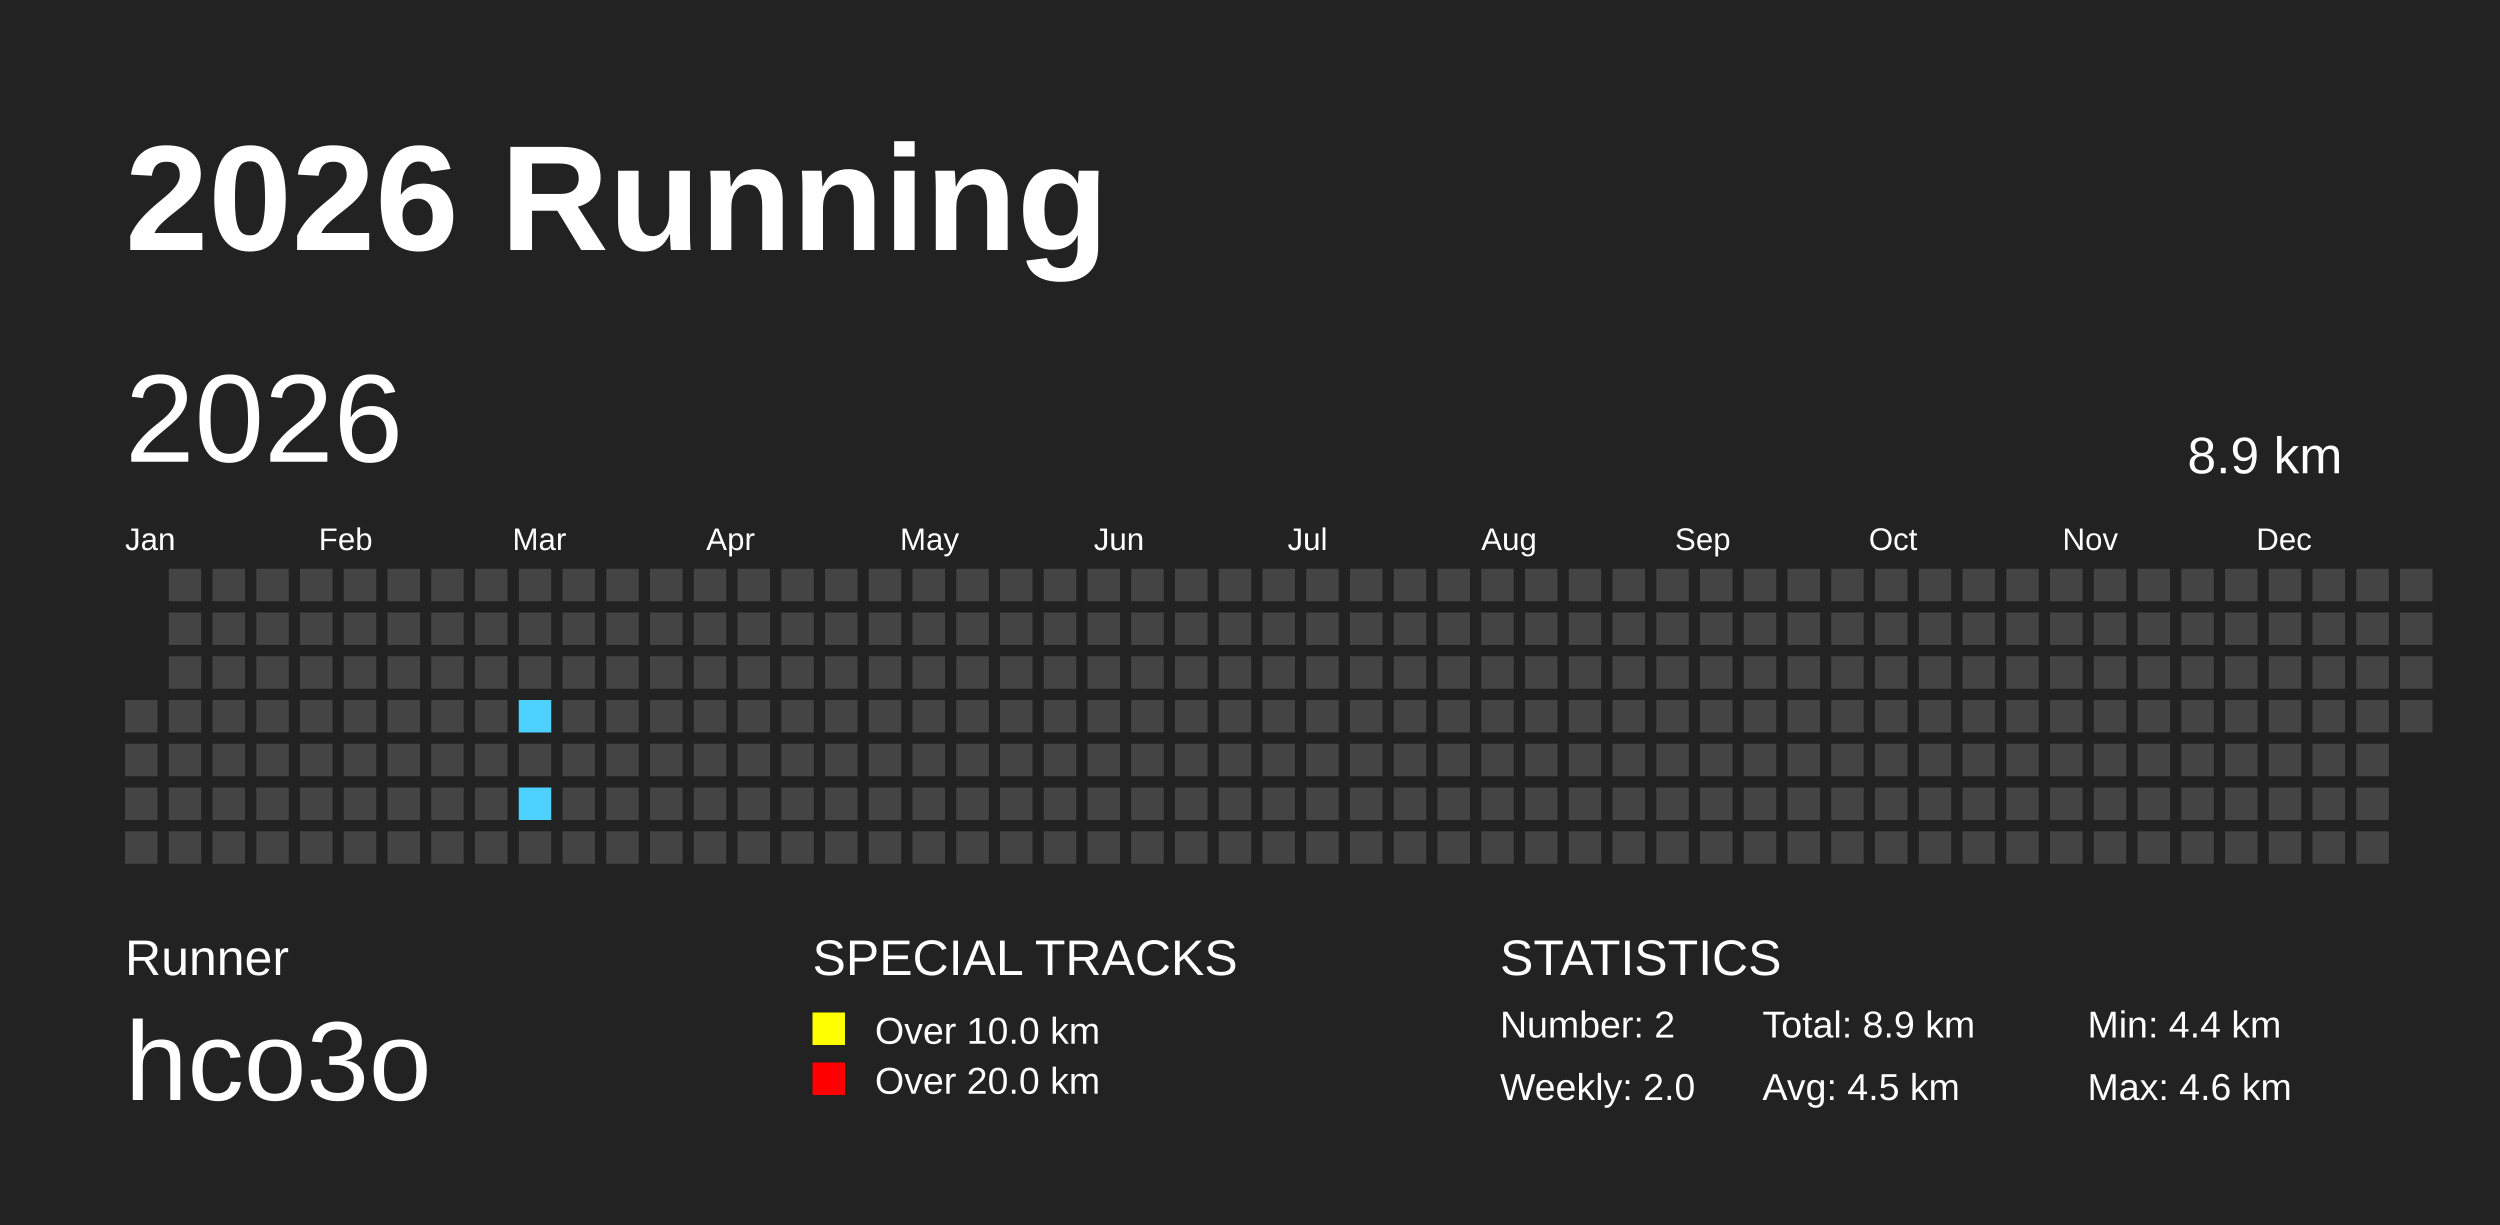
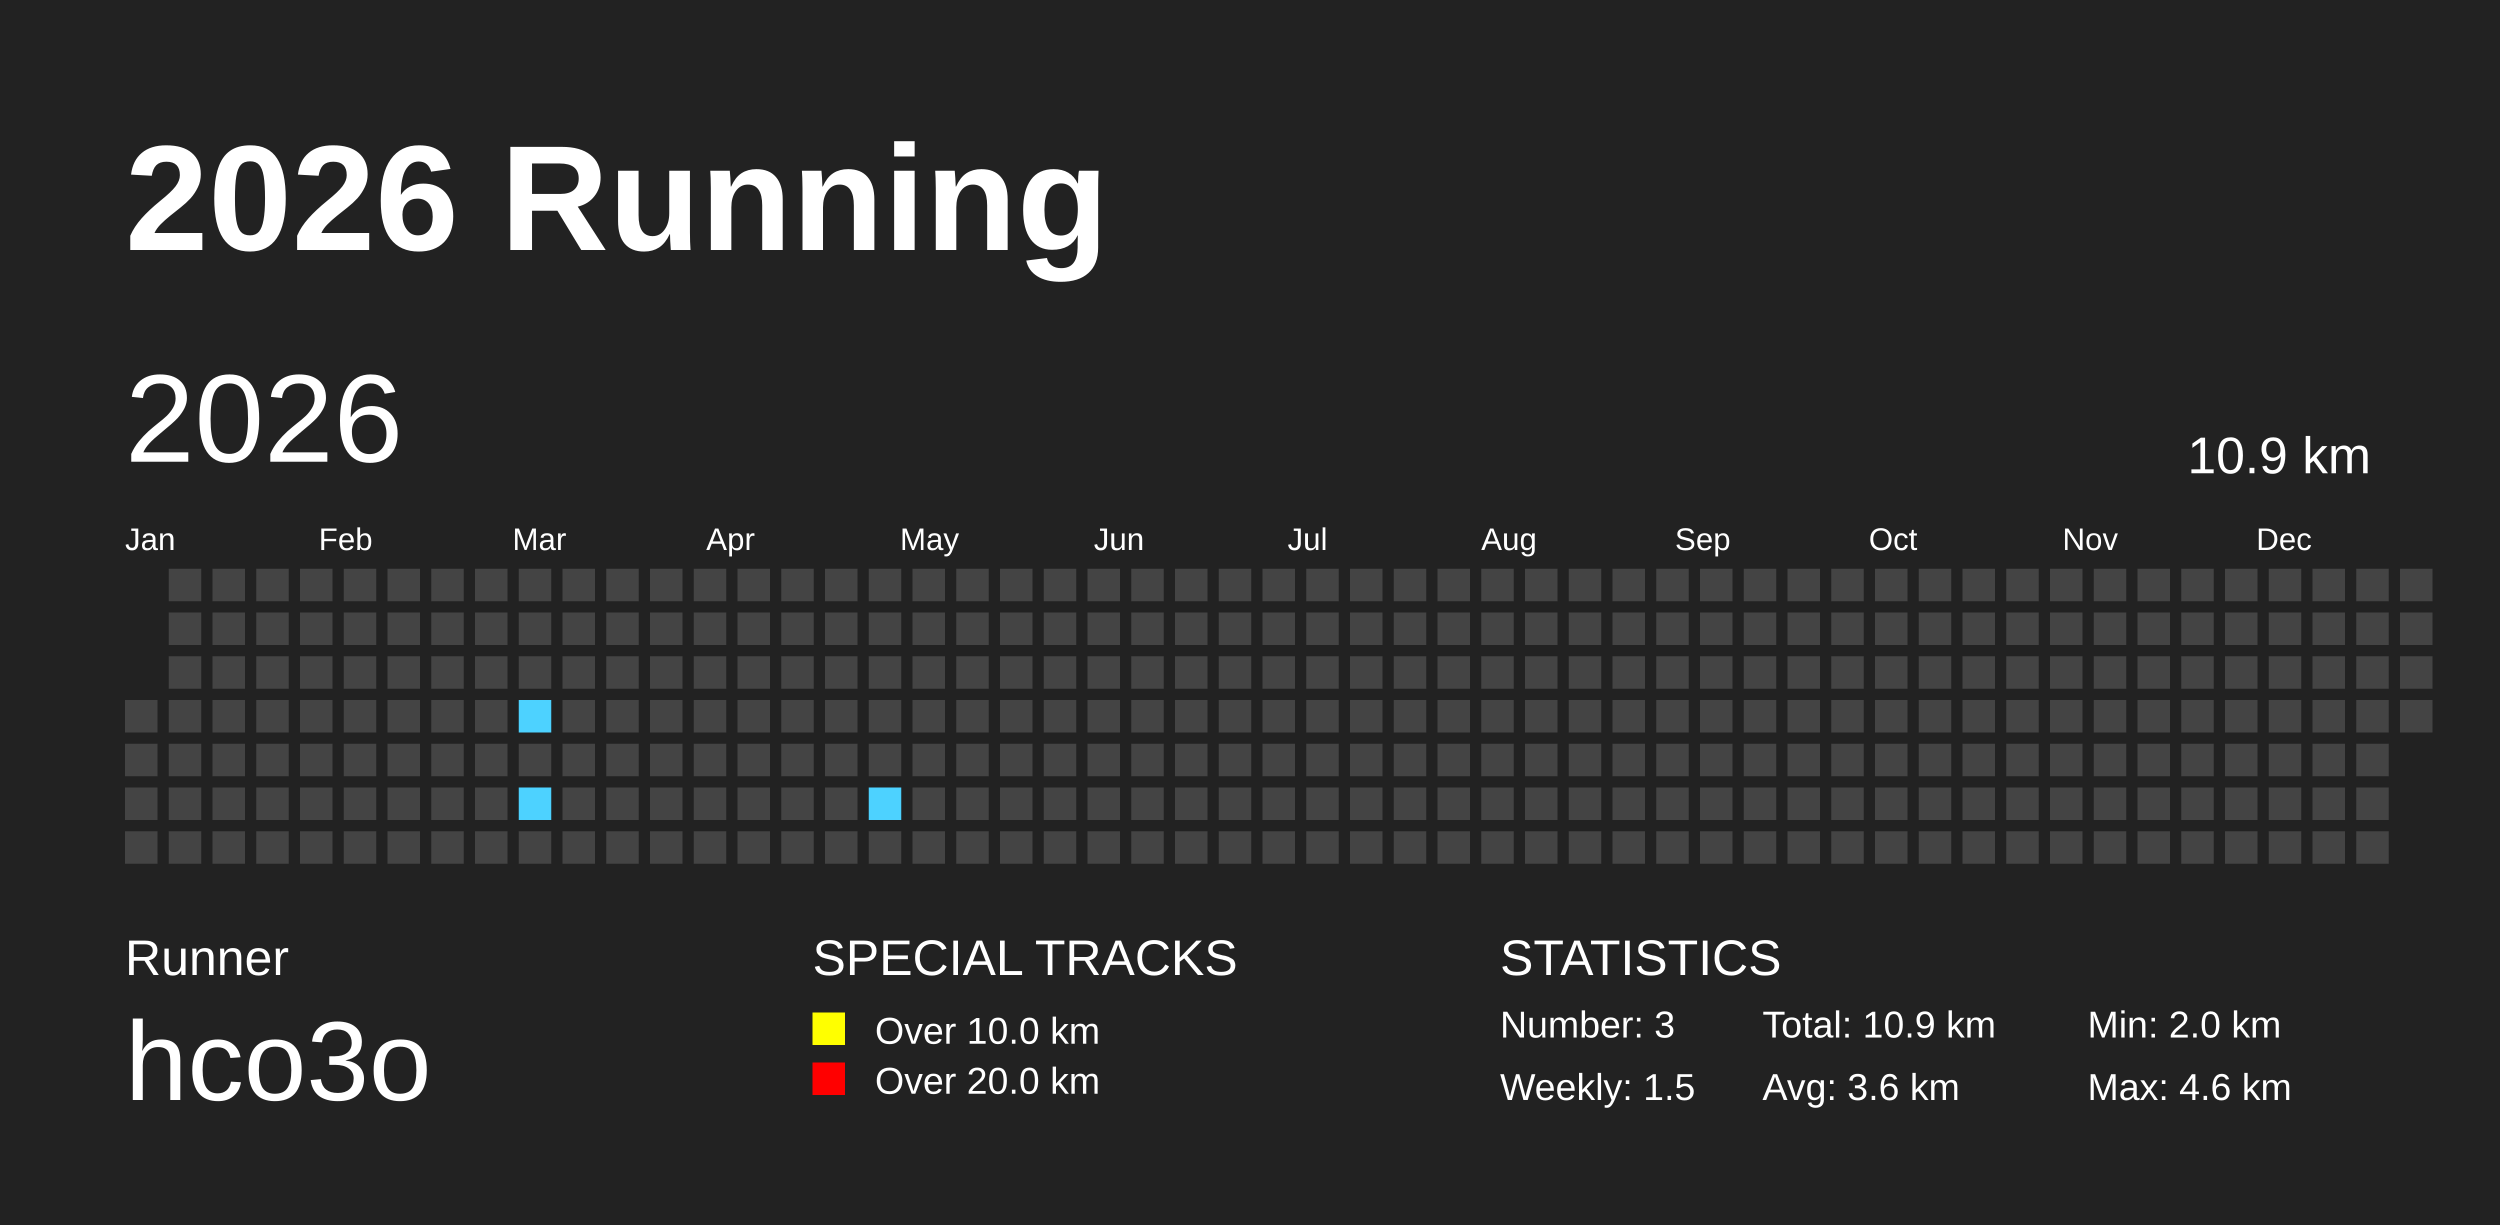
<svg xmlns="http://www.w3.org/2000/svg" baseProfile="full" height="98mm" version="1.1" viewBox="0,0,200,98" width="200mm">
  <defs />
  <rect fill="#222222" height="98" width="200" x="0" y="0" />
  <text fill="#FFFFFF" style="font-size:12px; font-family:Arial; font-weight:bold;" x="10" y="20">2026 Running</text>
  <text fill="#FFFFFF" style="font-size:4px; font-family:Arial" x="10" y="78">Runner</text>
  <text fill="#FFFFFF" style="font-size:9px; font-family:Arial" x="10" y="88">hco3o</text>
  <text fill="#FFFFFF" style="font-size:4px; font-family:Arial" x="65" y="78">SPECIAL TRACKS</text>
  <rect fill="yellow" height="2.6" width="2.6" x="65" y="81" />
  <text fill="#FFFFFF" style="font-size:3px; font-family:Arial" x="70" y="83.5">Over 10.0 km</text>
  <rect fill="red" height="2.6" width="2.6" x="65" y="85" />
  <text fill="#FFFFFF" style="font-size:3px; font-family:Arial" x="70" y="87.5">Over 20.0 km</text>
  <text fill="#FFFFFF" style="font-size:4px; font-family:Arial" x="120" y="78">STATISTICS</text>
-   <text fill="#FFFFFF" style="font-size:3px; font-family:Arial" x="120" y="83">Number: 2</text>
-   <text fill="#FFFFFF" style="font-size:3px; font-family:Arial" x="120" y="88">Weekly: 2.0</text>
-   <text fill="#FFFFFF" style="font-size:3px; font-family:Arial" x="141" y="83">Total: 8.9 km</text>
-   <text fill="#FFFFFF" style="font-size:3px; font-family:Arial" x="141" y="88">Avg: 4.5 km</text>
-   <text fill="#FFFFFF" style="font-size:3px; font-family:Arial" x="167" y="83">Min: 4.4 km</text>
+   <text fill="#FFFFFF" style="font-size:3px; font-family:Arial" x="120" y="83">Number: 3</text>
+   <text fill="#FFFFFF" style="font-size:3px; font-family:Arial" x="120" y="88">Weekly: 1.5</text>
+   <text fill="#FFFFFF" style="font-size:3px; font-family:Arial" x="141" y="83">Total: 10.9 km</text>
+   <text fill="#FFFFFF" style="font-size:3px; font-family:Arial" x="141" y="88">Avg: 3.6 km</text>
+   <text fill="#FFFFFF" style="font-size:3px; font-family:Arial" x="167" y="83">Min: 2.0 km</text>
  <text fill="#FFFFFF" style="font-size:3px; font-family:Arial" x="167" y="88">Max: 4.6 km</text>
  <text dominant-baseline="hanging" fill="#FFFFFF" style="font-size:10.0px; font-family:Arial;" x="10" y="30">2026</text>
-   <text dominant-baseline="hanging" fill="#FFFFFF" style="font-size:4.125px; font-family:Arial;" x="175" y="35">8.9 km</text>
+   <text dominant-baseline="hanging" fill="#FFFFFF" style="font-size:4.125px; font-family:Arial;" x="175" y="35">10.9 km</text>
  <text fill="#FFFFFF" style="font-size:2.5px; font-family:Arial" x="10.0" y="44">Jan</text>
  <text fill="#FFFFFF" style="font-size:2.5px; font-family:Arial" x="25.5" y="44">Feb</text>
  <text fill="#FFFFFF" style="font-size:2.5px; font-family:Arial" x="41.0" y="44">Mar</text>
  <text fill="#FFFFFF" style="font-size:2.5px; font-family:Arial" x="56.5" y="44">Apr</text>
  <text fill="#FFFFFF" style="font-size:2.5px; font-family:Arial" x="72.0" y="44">May</text>
  <text fill="#FFFFFF" style="font-size:2.5px; font-family:Arial" x="87.5" y="44">Jun</text>
  <text fill="#FFFFFF" style="font-size:2.5px; font-family:Arial" x="103.0" y="44">Jul</text>
  <text fill="#FFFFFF" style="font-size:2.5px; font-family:Arial" x="118.5" y="44">Aug</text>
  <text fill="#FFFFFF" style="font-size:2.5px; font-family:Arial" x="134.0" y="44">Sep</text>
  <text fill="#FFFFFF" style="font-size:2.5px; font-family:Arial" x="149.5" y="44">Oct</text>
  <text fill="#FFFFFF" style="font-size:2.5px; font-family:Arial" x="165.0" y="44">Nov</text>
  <text fill="#FFFFFF" style="font-size:2.5px; font-family:Arial" x="180.5" y="44">Dec</text>
  <rect fill="#444444" height="2.6" width="2.6" x="10.0" y="56.0" />
  <rect fill="#444444" height="2.6" width="2.6" x="10.0" y="59.5" />
  <rect fill="#444444" height="2.6" width="2.6" x="10.0" y="63.0" />
  <rect fill="#444444" height="2.6" width="2.6" x="10.0" y="66.5" />
  <rect fill="#444444" height="2.6" width="2.6" x="13.5" y="45.5" />
  <rect fill="#444444" height="2.6" width="2.6" x="13.5" y="49.0" />
  <rect fill="#444444" height="2.6" width="2.6" x="13.5" y="52.5" />
  <rect fill="#444444" height="2.6" width="2.6" x="13.5" y="56.0" />
  <rect fill="#444444" height="2.6" width="2.6" x="13.5" y="59.5" />
  <rect fill="#444444" height="2.6" width="2.6" x="13.5" y="63.0" />
  <rect fill="#444444" height="2.6" width="2.6" x="13.5" y="66.5" />
  <rect fill="#444444" height="2.6" width="2.6" x="17.0" y="45.5" />
  <rect fill="#444444" height="2.6" width="2.6" x="17.0" y="49.0" />
  <rect fill="#444444" height="2.6" width="2.6" x="17.0" y="52.5" />
  <rect fill="#444444" height="2.6" width="2.6" x="17.0" y="56.0" />
  <rect fill="#444444" height="2.6" width="2.6" x="17.0" y="59.5" />
  <rect fill="#444444" height="2.6" width="2.6" x="17.0" y="63.0" />
  <rect fill="#444444" height="2.6" width="2.6" x="17.0" y="66.5" />
  <rect fill="#444444" height="2.6" width="2.6" x="20.5" y="45.5" />
  <rect fill="#444444" height="2.6" width="2.6" x="20.5" y="49.0" />
  <rect fill="#444444" height="2.6" width="2.6" x="20.5" y="52.5" />
  <rect fill="#444444" height="2.6" width="2.6" x="20.5" y="56.0" />
  <rect fill="#444444" height="2.6" width="2.6" x="20.5" y="59.5" />
  <rect fill="#444444" height="2.6" width="2.6" x="20.5" y="63.0" />
  <rect fill="#444444" height="2.6" width="2.6" x="20.5" y="66.5" />
  <rect fill="#444444" height="2.6" width="2.6" x="24.0" y="45.5" />
  <rect fill="#444444" height="2.6" width="2.6" x="24.0" y="49.0" />
  <rect fill="#444444" height="2.6" width="2.6" x="24.0" y="52.5" />
  <rect fill="#444444" height="2.6" width="2.6" x="24.0" y="56.0" />
  <rect fill="#444444" height="2.6" width="2.6" x="24.0" y="59.5" />
  <rect fill="#444444" height="2.6" width="2.6" x="24.0" y="63.0" />
  <rect fill="#444444" height="2.6" width="2.6" x="24.0" y="66.5" />
  <rect fill="#444444" height="2.6" width="2.6" x="27.5" y="45.5" />
  <rect fill="#444444" height="2.6" width="2.6" x="27.5" y="49.0" />
  <rect fill="#444444" height="2.6" width="2.6" x="27.5" y="52.5" />
  <rect fill="#444444" height="2.6" width="2.6" x="27.5" y="56.0" />
  <rect fill="#444444" height="2.6" width="2.6" x="27.5" y="59.5" />
  <rect fill="#444444" height="2.6" width="2.6" x="27.5" y="63.0" />
  <rect fill="#444444" height="2.6" width="2.6" x="27.5" y="66.5" />
  <rect fill="#444444" height="2.6" width="2.6" x="31.0" y="45.5" />
  <rect fill="#444444" height="2.6" width="2.6" x="31.0" y="49.0" />
  <rect fill="#444444" height="2.6" width="2.6" x="31.0" y="52.5" />
  <rect fill="#444444" height="2.6" width="2.6" x="31.0" y="56.0" />
  <rect fill="#444444" height="2.6" width="2.6" x="31.0" y="59.5" />
  <rect fill="#444444" height="2.6" width="2.6" x="31.0" y="63.0" />
  <rect fill="#444444" height="2.6" width="2.6" x="31.0" y="66.5" />
  <rect fill="#444444" height="2.6" width="2.6" x="34.5" y="45.5" />
  <rect fill="#444444" height="2.6" width="2.6" x="34.5" y="49.0" />
  <rect fill="#444444" height="2.6" width="2.6" x="34.5" y="52.5" />
  <rect fill="#444444" height="2.6" width="2.6" x="34.5" y="56.0" />
  <rect fill="#444444" height="2.6" width="2.6" x="34.5" y="59.5" />
  <rect fill="#444444" height="2.6" width="2.6" x="34.5" y="63.0" />
  <rect fill="#444444" height="2.6" width="2.6" x="34.5" y="66.5" />
  <rect fill="#444444" height="2.6" width="2.6" x="38.0" y="45.5" />
  <rect fill="#444444" height="2.6" width="2.6" x="38.0" y="49.0" />
  <rect fill="#444444" height="2.6" width="2.6" x="38.0" y="52.5" />
  <rect fill="#444444" height="2.6" width="2.6" x="38.0" y="56.0" />
  <rect fill="#444444" height="2.6" width="2.6" x="38.0" y="59.5" />
  <rect fill="#444444" height="2.6" width="2.6" x="38.0" y="63.0" />
  <rect fill="#444444" height="2.6" width="2.6" x="38.0" y="66.5" />
  <rect fill="#444444" height="2.6" width="2.6" x="41.5" y="45.5" />
  <rect fill="#444444" height="2.6" width="2.6" x="41.5" y="49.0" />
  <rect fill="#444444" height="2.6" width="2.6" x="41.5" y="52.5" />
  <rect fill="#4DD2FF" height="2.6" width="2.6" x="41.5" y="56.0" />
  <rect fill="#444444" height="2.6" width="2.6" x="41.5" y="59.5" />
  <rect fill="#4DD2FF" height="2.6" width="2.6" x="41.5" y="63.0" />
  <rect fill="#444444" height="2.6" width="2.6" x="41.5" y="66.5" />
  <rect fill="#444444" height="2.6" width="2.6" x="45.0" y="45.5" />
  <rect fill="#444444" height="2.6" width="2.6" x="45.0" y="49.0" />
  <rect fill="#444444" height="2.6" width="2.6" x="45.0" y="52.5" />
  <rect fill="#444444" height="2.6" width="2.6" x="45.0" y="56.0" />
  <rect fill="#444444" height="2.6" width="2.6" x="45.0" y="59.5" />
  <rect fill="#444444" height="2.6" width="2.6" x="45.0" y="63.0" />
  <rect fill="#444444" height="2.6" width="2.6" x="45.0" y="66.5" />
  <rect fill="#444444" height="2.6" width="2.6" x="48.5" y="45.5" />
  <rect fill="#444444" height="2.6" width="2.6" x="48.5" y="49.0" />
  <rect fill="#444444" height="2.6" width="2.6" x="48.5" y="52.5" />
  <rect fill="#444444" height="2.6" width="2.6" x="48.5" y="56.0" />
  <rect fill="#444444" height="2.6" width="2.6" x="48.5" y="59.5" />
  <rect fill="#444444" height="2.6" width="2.6" x="48.5" y="63.0" />
  <rect fill="#444444" height="2.6" width="2.6" x="48.5" y="66.5" />
  <rect fill="#444444" height="2.6" width="2.6" x="52.0" y="45.5" />
  <rect fill="#444444" height="2.6" width="2.6" x="52.0" y="49.0" />
  <rect fill="#444444" height="2.6" width="2.6" x="52.0" y="52.5" />
  <rect fill="#444444" height="2.6" width="2.6" x="52.0" y="56.0" />
  <rect fill="#444444" height="2.6" width="2.6" x="52.0" y="59.5" />
  <rect fill="#444444" height="2.6" width="2.6" x="52.0" y="63.0" />
  <rect fill="#444444" height="2.6" width="2.6" x="52.0" y="66.5" />
  <rect fill="#444444" height="2.6" width="2.6" x="55.5" y="45.5" />
  <rect fill="#444444" height="2.6" width="2.6" x="55.5" y="49.0" />
  <rect fill="#444444" height="2.6" width="2.6" x="55.5" y="52.5" />
  <rect fill="#444444" height="2.6" width="2.6" x="55.5" y="56.0" />
  <rect fill="#444444" height="2.6" width="2.6" x="55.5" y="59.5" />
  <rect fill="#444444" height="2.6" width="2.6" x="55.5" y="63.0" />
  <rect fill="#444444" height="2.6" width="2.6" x="55.5" y="66.5" />
  <rect fill="#444444" height="2.6" width="2.6" x="59.0" y="45.5" />
  <rect fill="#444444" height="2.6" width="2.6" x="59.0" y="49.0" />
  <rect fill="#444444" height="2.6" width="2.6" x="59.0" y="52.5" />
  <rect fill="#444444" height="2.6" width="2.6" x="59.0" y="56.0" />
  <rect fill="#444444" height="2.6" width="2.6" x="59.0" y="59.5" />
  <rect fill="#444444" height="2.6" width="2.6" x="59.0" y="63.0" />
  <rect fill="#444444" height="2.6" width="2.6" x="59.0" y="66.5" />
  <rect fill="#444444" height="2.6" width="2.6" x="62.5" y="45.5" />
  <rect fill="#444444" height="2.6" width="2.6" x="62.5" y="49.0" />
  <rect fill="#444444" height="2.6" width="2.6" x="62.5" y="52.5" />
  <rect fill="#444444" height="2.6" width="2.6" x="62.5" y="56.0" />
  <rect fill="#444444" height="2.6" width="2.6" x="62.5" y="59.5" />
  <rect fill="#444444" height="2.6" width="2.6" x="62.5" y="63.0" />
  <rect fill="#444444" height="2.6" width="2.6" x="62.5" y="66.5" />
  <rect fill="#444444" height="2.6" width="2.6" x="66.0" y="45.5" />
  <rect fill="#444444" height="2.6" width="2.6" x="66.0" y="49.0" />
  <rect fill="#444444" height="2.6" width="2.6" x="66.0" y="52.5" />
  <rect fill="#444444" height="2.6" width="2.6" x="66.0" y="56.0" />
  <rect fill="#444444" height="2.6" width="2.6" x="66.0" y="59.5" />
  <rect fill="#444444" height="2.6" width="2.6" x="66.0" y="63.0" />
  <rect fill="#444444" height="2.6" width="2.6" x="66.0" y="66.5" />
  <rect fill="#444444" height="2.6" width="2.6" x="69.5" y="45.5" />
  <rect fill="#444444" height="2.6" width="2.6" x="69.5" y="49.0" />
  <rect fill="#444444" height="2.6" width="2.6" x="69.5" y="52.5" />
  <rect fill="#444444" height="2.6" width="2.6" x="69.5" y="56.0" />
  <rect fill="#444444" height="2.6" width="2.6" x="69.5" y="59.5" />
-   <rect fill="#444444" height="2.6" width="2.6" x="69.5" y="63.0" />
+   <rect fill="#4DD2FF" height="2.6" width="2.6" x="69.5" y="63.0" />
  <rect fill="#444444" height="2.6" width="2.6" x="69.5" y="66.5" />
  <rect fill="#444444" height="2.6" width="2.6" x="73.0" y="45.5" />
  <rect fill="#444444" height="2.6" width="2.6" x="73.0" y="49.0" />
  <rect fill="#444444" height="2.6" width="2.6" x="73.0" y="52.5" />
  <rect fill="#444444" height="2.6" width="2.6" x="73.0" y="56.0" />
  <rect fill="#444444" height="2.6" width="2.6" x="73.0" y="59.5" />
  <rect fill="#444444" height="2.6" width="2.6" x="73.0" y="63.0" />
  <rect fill="#444444" height="2.6" width="2.6" x="73.0" y="66.5" />
  <rect fill="#444444" height="2.6" width="2.6" x="76.5" y="45.5" />
  <rect fill="#444444" height="2.6" width="2.6" x="76.5" y="49.0" />
  <rect fill="#444444" height="2.6" width="2.6" x="76.5" y="52.5" />
  <rect fill="#444444" height="2.6" width="2.6" x="76.5" y="56.0" />
  <rect fill="#444444" height="2.6" width="2.6" x="76.5" y="59.5" />
  <rect fill="#444444" height="2.6" width="2.6" x="76.5" y="63.0" />
  <rect fill="#444444" height="2.6" width="2.6" x="76.5" y="66.5" />
  <rect fill="#444444" height="2.6" width="2.6" x="80.0" y="45.5" />
  <rect fill="#444444" height="2.6" width="2.6" x="80.0" y="49.0" />
  <rect fill="#444444" height="2.6" width="2.6" x="80.0" y="52.5" />
  <rect fill="#444444" height="2.6" width="2.6" x="80.0" y="56.0" />
  <rect fill="#444444" height="2.6" width="2.6" x="80.0" y="59.5" />
  <rect fill="#444444" height="2.6" width="2.6" x="80.0" y="63.0" />
  <rect fill="#444444" height="2.6" width="2.6" x="80.0" y="66.5" />
  <rect fill="#444444" height="2.6" width="2.6" x="83.5" y="45.5" />
  <rect fill="#444444" height="2.6" width="2.6" x="83.5" y="49.0" />
  <rect fill="#444444" height="2.6" width="2.6" x="83.5" y="52.5" />
  <rect fill="#444444" height="2.6" width="2.6" x="83.5" y="56.0" />
  <rect fill="#444444" height="2.6" width="2.6" x="83.5" y="59.5" />
  <rect fill="#444444" height="2.6" width="2.6" x="83.5" y="63.0" />
  <rect fill="#444444" height="2.6" width="2.6" x="83.5" y="66.5" />
  <rect fill="#444444" height="2.6" width="2.6" x="87.0" y="45.5" />
  <rect fill="#444444" height="2.6" width="2.6" x="87.0" y="49.0" />
  <rect fill="#444444" height="2.6" width="2.6" x="87.0" y="52.5" />
  <rect fill="#444444" height="2.6" width="2.6" x="87.0" y="56.0" />
  <rect fill="#444444" height="2.6" width="2.6" x="87.0" y="59.5" />
  <rect fill="#444444" height="2.6" width="2.6" x="87.0" y="63.0" />
  <rect fill="#444444" height="2.6" width="2.6" x="87.0" y="66.5" />
  <rect fill="#444444" height="2.6" width="2.6" x="90.5" y="45.5" />
  <rect fill="#444444" height="2.6" width="2.6" x="90.5" y="49.0" />
  <rect fill="#444444" height="2.6" width="2.6" x="90.5" y="52.5" />
  <rect fill="#444444" height="2.6" width="2.6" x="90.5" y="56.0" />
  <rect fill="#444444" height="2.6" width="2.6" x="90.5" y="59.5" />
  <rect fill="#444444" height="2.6" width="2.6" x="90.5" y="63.0" />
  <rect fill="#444444" height="2.6" width="2.6" x="90.5" y="66.5" />
  <rect fill="#444444" height="2.6" width="2.6" x="94.0" y="45.5" />
  <rect fill="#444444" height="2.6" width="2.6" x="94.0" y="49.0" />
  <rect fill="#444444" height="2.6" width="2.6" x="94.0" y="52.5" />
  <rect fill="#444444" height="2.6" width="2.6" x="94.0" y="56.0" />
  <rect fill="#444444" height="2.6" width="2.6" x="94.0" y="59.5" />
  <rect fill="#444444" height="2.6" width="2.6" x="94.0" y="63.0" />
  <rect fill="#444444" height="2.6" width="2.6" x="94.0" y="66.5" />
  <rect fill="#444444" height="2.6" width="2.6" x="97.5" y="45.5" />
  <rect fill="#444444" height="2.6" width="2.6" x="97.5" y="49.0" />
  <rect fill="#444444" height="2.6" width="2.6" x="97.5" y="52.5" />
  <rect fill="#444444" height="2.6" width="2.6" x="97.5" y="56.0" />
  <rect fill="#444444" height="2.6" width="2.6" x="97.5" y="59.5" />
  <rect fill="#444444" height="2.6" width="2.6" x="97.5" y="63.0" />
  <rect fill="#444444" height="2.6" width="2.6" x="97.5" y="66.5" />
  <rect fill="#444444" height="2.6" width="2.6" x="101.0" y="45.5" />
  <rect fill="#444444" height="2.6" width="2.6" x="101.0" y="49.0" />
  <rect fill="#444444" height="2.6" width="2.6" x="101.0" y="52.5" />
  <rect fill="#444444" height="2.6" width="2.6" x="101.0" y="56.0" />
  <rect fill="#444444" height="2.6" width="2.6" x="101.0" y="59.5" />
  <rect fill="#444444" height="2.6" width="2.6" x="101.0" y="63.0" />
  <rect fill="#444444" height="2.6" width="2.6" x="101.0" y="66.5" />
  <rect fill="#444444" height="2.6" width="2.6" x="104.5" y="45.5" />
  <rect fill="#444444" height="2.6" width="2.6" x="104.5" y="49.0" />
  <rect fill="#444444" height="2.6" width="2.6" x="104.5" y="52.5" />
  <rect fill="#444444" height="2.6" width="2.6" x="104.5" y="56.0" />
  <rect fill="#444444" height="2.6" width="2.6" x="104.5" y="59.5" />
  <rect fill="#444444" height="2.6" width="2.6" x="104.5" y="63.0" />
  <rect fill="#444444" height="2.6" width="2.6" x="104.5" y="66.5" />
  <rect fill="#444444" height="2.6" width="2.6" x="108.0" y="45.5" />
  <rect fill="#444444" height="2.6" width="2.6" x="108.0" y="49.0" />
  <rect fill="#444444" height="2.6" width="2.6" x="108.0" y="52.5" />
  <rect fill="#444444" height="2.6" width="2.6" x="108.0" y="56.0" />
  <rect fill="#444444" height="2.6" width="2.6" x="108.0" y="59.5" />
  <rect fill="#444444" height="2.6" width="2.6" x="108.0" y="63.0" />
  <rect fill="#444444" height="2.6" width="2.6" x="108.0" y="66.5" />
  <rect fill="#444444" height="2.6" width="2.6" x="111.5" y="45.5" />
  <rect fill="#444444" height="2.6" width="2.6" x="111.5" y="49.0" />
  <rect fill="#444444" height="2.6" width="2.6" x="111.5" y="52.5" />
  <rect fill="#444444" height="2.6" width="2.6" x="111.5" y="56.0" />
  <rect fill="#444444" height="2.6" width="2.6" x="111.5" y="59.5" />
  <rect fill="#444444" height="2.6" width="2.6" x="111.5" y="63.0" />
  <rect fill="#444444" height="2.6" width="2.6" x="111.5" y="66.5" />
  <rect fill="#444444" height="2.6" width="2.6" x="115.0" y="45.5" />
  <rect fill="#444444" height="2.6" width="2.6" x="115.0" y="49.0" />
  <rect fill="#444444" height="2.6" width="2.6" x="115.0" y="52.5" />
  <rect fill="#444444" height="2.6" width="2.6" x="115.0" y="56.0" />
  <rect fill="#444444" height="2.6" width="2.6" x="115.0" y="59.5" />
  <rect fill="#444444" height="2.6" width="2.6" x="115.0" y="63.0" />
  <rect fill="#444444" height="2.6" width="2.6" x="115.0" y="66.5" />
  <rect fill="#444444" height="2.6" width="2.6" x="118.5" y="45.5" />
  <rect fill="#444444" height="2.6" width="2.6" x="118.5" y="49.0" />
  <rect fill="#444444" height="2.6" width="2.6" x="118.5" y="52.5" />
  <rect fill="#444444" height="2.6" width="2.6" x="118.5" y="56.0" />
  <rect fill="#444444" height="2.6" width="2.6" x="118.5" y="59.5" />
  <rect fill="#444444" height="2.6" width="2.6" x="118.5" y="63.0" />
  <rect fill="#444444" height="2.6" width="2.6" x="118.5" y="66.5" />
  <rect fill="#444444" height="2.6" width="2.6" x="122.0" y="45.5" />
  <rect fill="#444444" height="2.6" width="2.6" x="122.0" y="49.0" />
  <rect fill="#444444" height="2.6" width="2.6" x="122.0" y="52.5" />
  <rect fill="#444444" height="2.6" width="2.6" x="122.0" y="56.0" />
  <rect fill="#444444" height="2.6" width="2.6" x="122.0" y="59.5" />
  <rect fill="#444444" height="2.6" width="2.6" x="122.0" y="63.0" />
  <rect fill="#444444" height="2.6" width="2.6" x="122.0" y="66.5" />
  <rect fill="#444444" height="2.6" width="2.6" x="125.5" y="45.5" />
  <rect fill="#444444" height="2.6" width="2.6" x="125.5" y="49.0" />
  <rect fill="#444444" height="2.6" width="2.6" x="125.5" y="52.5" />
  <rect fill="#444444" height="2.6" width="2.6" x="125.5" y="56.0" />
  <rect fill="#444444" height="2.6" width="2.6" x="125.5" y="59.5" />
  <rect fill="#444444" height="2.6" width="2.6" x="125.5" y="63.0" />
  <rect fill="#444444" height="2.6" width="2.6" x="125.5" y="66.5" />
  <rect fill="#444444" height="2.6" width="2.6" x="129.0" y="45.5" />
  <rect fill="#444444" height="2.6" width="2.6" x="129.0" y="49.0" />
  <rect fill="#444444" height="2.6" width="2.6" x="129.0" y="52.5" />
  <rect fill="#444444" height="2.6" width="2.6" x="129.0" y="56.0" />
  <rect fill="#444444" height="2.6" width="2.6" x="129.0" y="59.5" />
  <rect fill="#444444" height="2.6" width="2.6" x="129.0" y="63.0" />
  <rect fill="#444444" height="2.6" width="2.6" x="129.0" y="66.5" />
  <rect fill="#444444" height="2.6" width="2.6" x="132.5" y="45.5" />
  <rect fill="#444444" height="2.6" width="2.6" x="132.5" y="49.0" />
  <rect fill="#444444" height="2.6" width="2.6" x="132.5" y="52.5" />
  <rect fill="#444444" height="2.6" width="2.6" x="132.5" y="56.0" />
  <rect fill="#444444" height="2.6" width="2.6" x="132.5" y="59.5" />
  <rect fill="#444444" height="2.6" width="2.6" x="132.5" y="63.0" />
  <rect fill="#444444" height="2.6" width="2.6" x="132.5" y="66.5" />
  <rect fill="#444444" height="2.6" width="2.6" x="136.0" y="45.5" />
  <rect fill="#444444" height="2.6" width="2.6" x="136.0" y="49.0" />
  <rect fill="#444444" height="2.6" width="2.6" x="136.0" y="52.5" />
  <rect fill="#444444" height="2.6" width="2.6" x="136.0" y="56.0" />
  <rect fill="#444444" height="2.6" width="2.6" x="136.0" y="59.5" />
  <rect fill="#444444" height="2.6" width="2.6" x="136.0" y="63.0" />
  <rect fill="#444444" height="2.6" width="2.6" x="136.0" y="66.5" />
  <rect fill="#444444" height="2.6" width="2.6" x="139.5" y="45.5" />
  <rect fill="#444444" height="2.6" width="2.6" x="139.5" y="49.0" />
  <rect fill="#444444" height="2.6" width="2.6" x="139.5" y="52.5" />
  <rect fill="#444444" height="2.6" width="2.6" x="139.5" y="56.0" />
  <rect fill="#444444" height="2.6" width="2.6" x="139.5" y="59.5" />
  <rect fill="#444444" height="2.6" width="2.6" x="139.5" y="63.0" />
  <rect fill="#444444" height="2.6" width="2.6" x="139.5" y="66.5" />
  <rect fill="#444444" height="2.6" width="2.6" x="143.0" y="45.5" />
  <rect fill="#444444" height="2.6" width="2.6" x="143.0" y="49.0" />
  <rect fill="#444444" height="2.6" width="2.6" x="143.0" y="52.5" />
  <rect fill="#444444" height="2.6" width="2.6" x="143.0" y="56.0" />
  <rect fill="#444444" height="2.6" width="2.6" x="143.0" y="59.5" />
  <rect fill="#444444" height="2.6" width="2.6" x="143.0" y="63.0" />
  <rect fill="#444444" height="2.6" width="2.6" x="143.0" y="66.5" />
  <rect fill="#444444" height="2.6" width="2.6" x="146.5" y="45.5" />
  <rect fill="#444444" height="2.6" width="2.6" x="146.5" y="49.0" />
  <rect fill="#444444" height="2.6" width="2.6" x="146.5" y="52.5" />
  <rect fill="#444444" height="2.6" width="2.6" x="146.5" y="56.0" />
  <rect fill="#444444" height="2.6" width="2.6" x="146.5" y="59.5" />
  <rect fill="#444444" height="2.6" width="2.6" x="146.5" y="63.0" />
  <rect fill="#444444" height="2.6" width="2.6" x="146.5" y="66.5" />
  <rect fill="#444444" height="2.6" width="2.6" x="150.0" y="45.5" />
  <rect fill="#444444" height="2.6" width="2.6" x="150.0" y="49.0" />
  <rect fill="#444444" height="2.6" width="2.6" x="150.0" y="52.5" />
  <rect fill="#444444" height="2.6" width="2.6" x="150.0" y="56.0" />
  <rect fill="#444444" height="2.6" width="2.6" x="150.0" y="59.5" />
  <rect fill="#444444" height="2.6" width="2.6" x="150.0" y="63.0" />
  <rect fill="#444444" height="2.6" width="2.6" x="150.0" y="66.5" />
  <rect fill="#444444" height="2.6" width="2.6" x="153.5" y="45.5" />
  <rect fill="#444444" height="2.6" width="2.6" x="153.5" y="49.0" />
  <rect fill="#444444" height="2.6" width="2.6" x="153.5" y="52.5" />
  <rect fill="#444444" height="2.6" width="2.6" x="153.5" y="56.0" />
  <rect fill="#444444" height="2.6" width="2.6" x="153.5" y="59.5" />
  <rect fill="#444444" height="2.6" width="2.6" x="153.5" y="63.0" />
  <rect fill="#444444" height="2.6" width="2.6" x="153.5" y="66.5" />
  <rect fill="#444444" height="2.6" width="2.6" x="157.0" y="45.5" />
  <rect fill="#444444" height="2.6" width="2.6" x="157.0" y="49.0" />
  <rect fill="#444444" height="2.6" width="2.6" x="157.0" y="52.5" />
  <rect fill="#444444" height="2.6" width="2.6" x="157.0" y="56.0" />
  <rect fill="#444444" height="2.6" width="2.6" x="157.0" y="59.5" />
  <rect fill="#444444" height="2.6" width="2.6" x="157.0" y="63.0" />
  <rect fill="#444444" height="2.6" width="2.6" x="157.0" y="66.5" />
  <rect fill="#444444" height="2.6" width="2.6" x="160.5" y="45.5" />
  <rect fill="#444444" height="2.6" width="2.6" x="160.5" y="49.0" />
  <rect fill="#444444" height="2.6" width="2.6" x="160.5" y="52.5" />
  <rect fill="#444444" height="2.6" width="2.6" x="160.5" y="56.0" />
  <rect fill="#444444" height="2.6" width="2.6" x="160.5" y="59.5" />
  <rect fill="#444444" height="2.6" width="2.6" x="160.5" y="63.0" />
  <rect fill="#444444" height="2.6" width="2.6" x="160.5" y="66.5" />
  <rect fill="#444444" height="2.6" width="2.6" x="164.0" y="45.5" />
  <rect fill="#444444" height="2.6" width="2.6" x="164.0" y="49.0" />
  <rect fill="#444444" height="2.6" width="2.6" x="164.0" y="52.5" />
  <rect fill="#444444" height="2.6" width="2.6" x="164.0" y="56.0" />
  <rect fill="#444444" height="2.6" width="2.6" x="164.0" y="59.5" />
  <rect fill="#444444" height="2.6" width="2.6" x="164.0" y="63.0" />
  <rect fill="#444444" height="2.6" width="2.6" x="164.0" y="66.5" />
  <rect fill="#444444" height="2.6" width="2.6" x="167.5" y="45.5" />
  <rect fill="#444444" height="2.6" width="2.6" x="167.5" y="49.0" />
  <rect fill="#444444" height="2.6" width="2.6" x="167.5" y="52.5" />
  <rect fill="#444444" height="2.6" width="2.6" x="167.5" y="56.0" />
  <rect fill="#444444" height="2.6" width="2.6" x="167.5" y="59.5" />
  <rect fill="#444444" height="2.6" width="2.6" x="167.5" y="63.0" />
  <rect fill="#444444" height="2.6" width="2.6" x="167.5" y="66.5" />
  <rect fill="#444444" height="2.6" width="2.6" x="171.0" y="45.5" />
  <rect fill="#444444" height="2.6" width="2.6" x="171.0" y="49.0" />
  <rect fill="#444444" height="2.6" width="2.6" x="171.0" y="52.5" />
  <rect fill="#444444" height="2.6" width="2.6" x="171.0" y="56.0" />
  <rect fill="#444444" height="2.6" width="2.6" x="171.0" y="59.5" />
  <rect fill="#444444" height="2.6" width="2.6" x="171.0" y="63.0" />
  <rect fill="#444444" height="2.6" width="2.6" x="171.0" y="66.5" />
  <rect fill="#444444" height="2.6" width="2.6" x="174.5" y="45.5" />
  <rect fill="#444444" height="2.6" width="2.6" x="174.5" y="49.0" />
  <rect fill="#444444" height="2.6" width="2.6" x="174.5" y="52.5" />
  <rect fill="#444444" height="2.6" width="2.6" x="174.5" y="56.0" />
  <rect fill="#444444" height="2.6" width="2.6" x="174.5" y="59.5" />
  <rect fill="#444444" height="2.6" width="2.6" x="174.5" y="63.0" />
  <rect fill="#444444" height="2.6" width="2.6" x="174.5" y="66.5" />
  <rect fill="#444444" height="2.6" width="2.6" x="178.0" y="45.5" />
  <rect fill="#444444" height="2.6" width="2.6" x="178.0" y="49.0" />
  <rect fill="#444444" height="2.6" width="2.6" x="178.0" y="52.5" />
  <rect fill="#444444" height="2.6" width="2.6" x="178.0" y="56.0" />
  <rect fill="#444444" height="2.6" width="2.6" x="178.0" y="59.5" />
  <rect fill="#444444" height="2.6" width="2.6" x="178.0" y="63.0" />
  <rect fill="#444444" height="2.6" width="2.6" x="178.0" y="66.5" />
  <rect fill="#444444" height="2.6" width="2.6" x="181.5" y="45.5" />
  <rect fill="#444444" height="2.6" width="2.6" x="181.5" y="49.0" />
  <rect fill="#444444" height="2.6" width="2.6" x="181.5" y="52.5" />
  <rect fill="#444444" height="2.6" width="2.6" x="181.5" y="56.0" />
  <rect fill="#444444" height="2.6" width="2.6" x="181.5" y="59.5" />
  <rect fill="#444444" height="2.6" width="2.6" x="181.5" y="63.0" />
  <rect fill="#444444" height="2.6" width="2.6" x="181.5" y="66.5" />
  <rect fill="#444444" height="2.6" width="2.6" x="185.0" y="45.5" />
  <rect fill="#444444" height="2.6" width="2.6" x="185.0" y="49.0" />
  <rect fill="#444444" height="2.6" width="2.6" x="185.0" y="52.5" />
  <rect fill="#444444" height="2.6" width="2.6" x="185.0" y="56.0" />
  <rect fill="#444444" height="2.6" width="2.6" x="185.0" y="59.5" />
  <rect fill="#444444" height="2.6" width="2.6" x="185.0" y="63.0" />
  <rect fill="#444444" height="2.6" width="2.6" x="185.0" y="66.5" />
  <rect fill="#444444" height="2.6" width="2.6" x="188.5" y="45.5" />
  <rect fill="#444444" height="2.6" width="2.6" x="188.5" y="49.0" />
  <rect fill="#444444" height="2.6" width="2.6" x="188.5" y="52.5" />
  <rect fill="#444444" height="2.6" width="2.6" x="188.5" y="56.0" />
  <rect fill="#444444" height="2.6" width="2.6" x="188.5" y="59.5" />
  <rect fill="#444444" height="2.6" width="2.6" x="188.5" y="63.0" />
  <rect fill="#444444" height="2.6" width="2.6" x="188.5" y="66.5" />
  <rect fill="#444444" height="2.6" width="2.6" x="192.0" y="45.5" />
  <rect fill="#444444" height="2.6" width="2.6" x="192.0" y="49.0" />
  <rect fill="#444444" height="2.6" width="2.6" x="192.0" y="52.5" />
  <rect fill="#444444" height="2.6" width="2.6" x="192.0" y="56.0" />
</svg>
